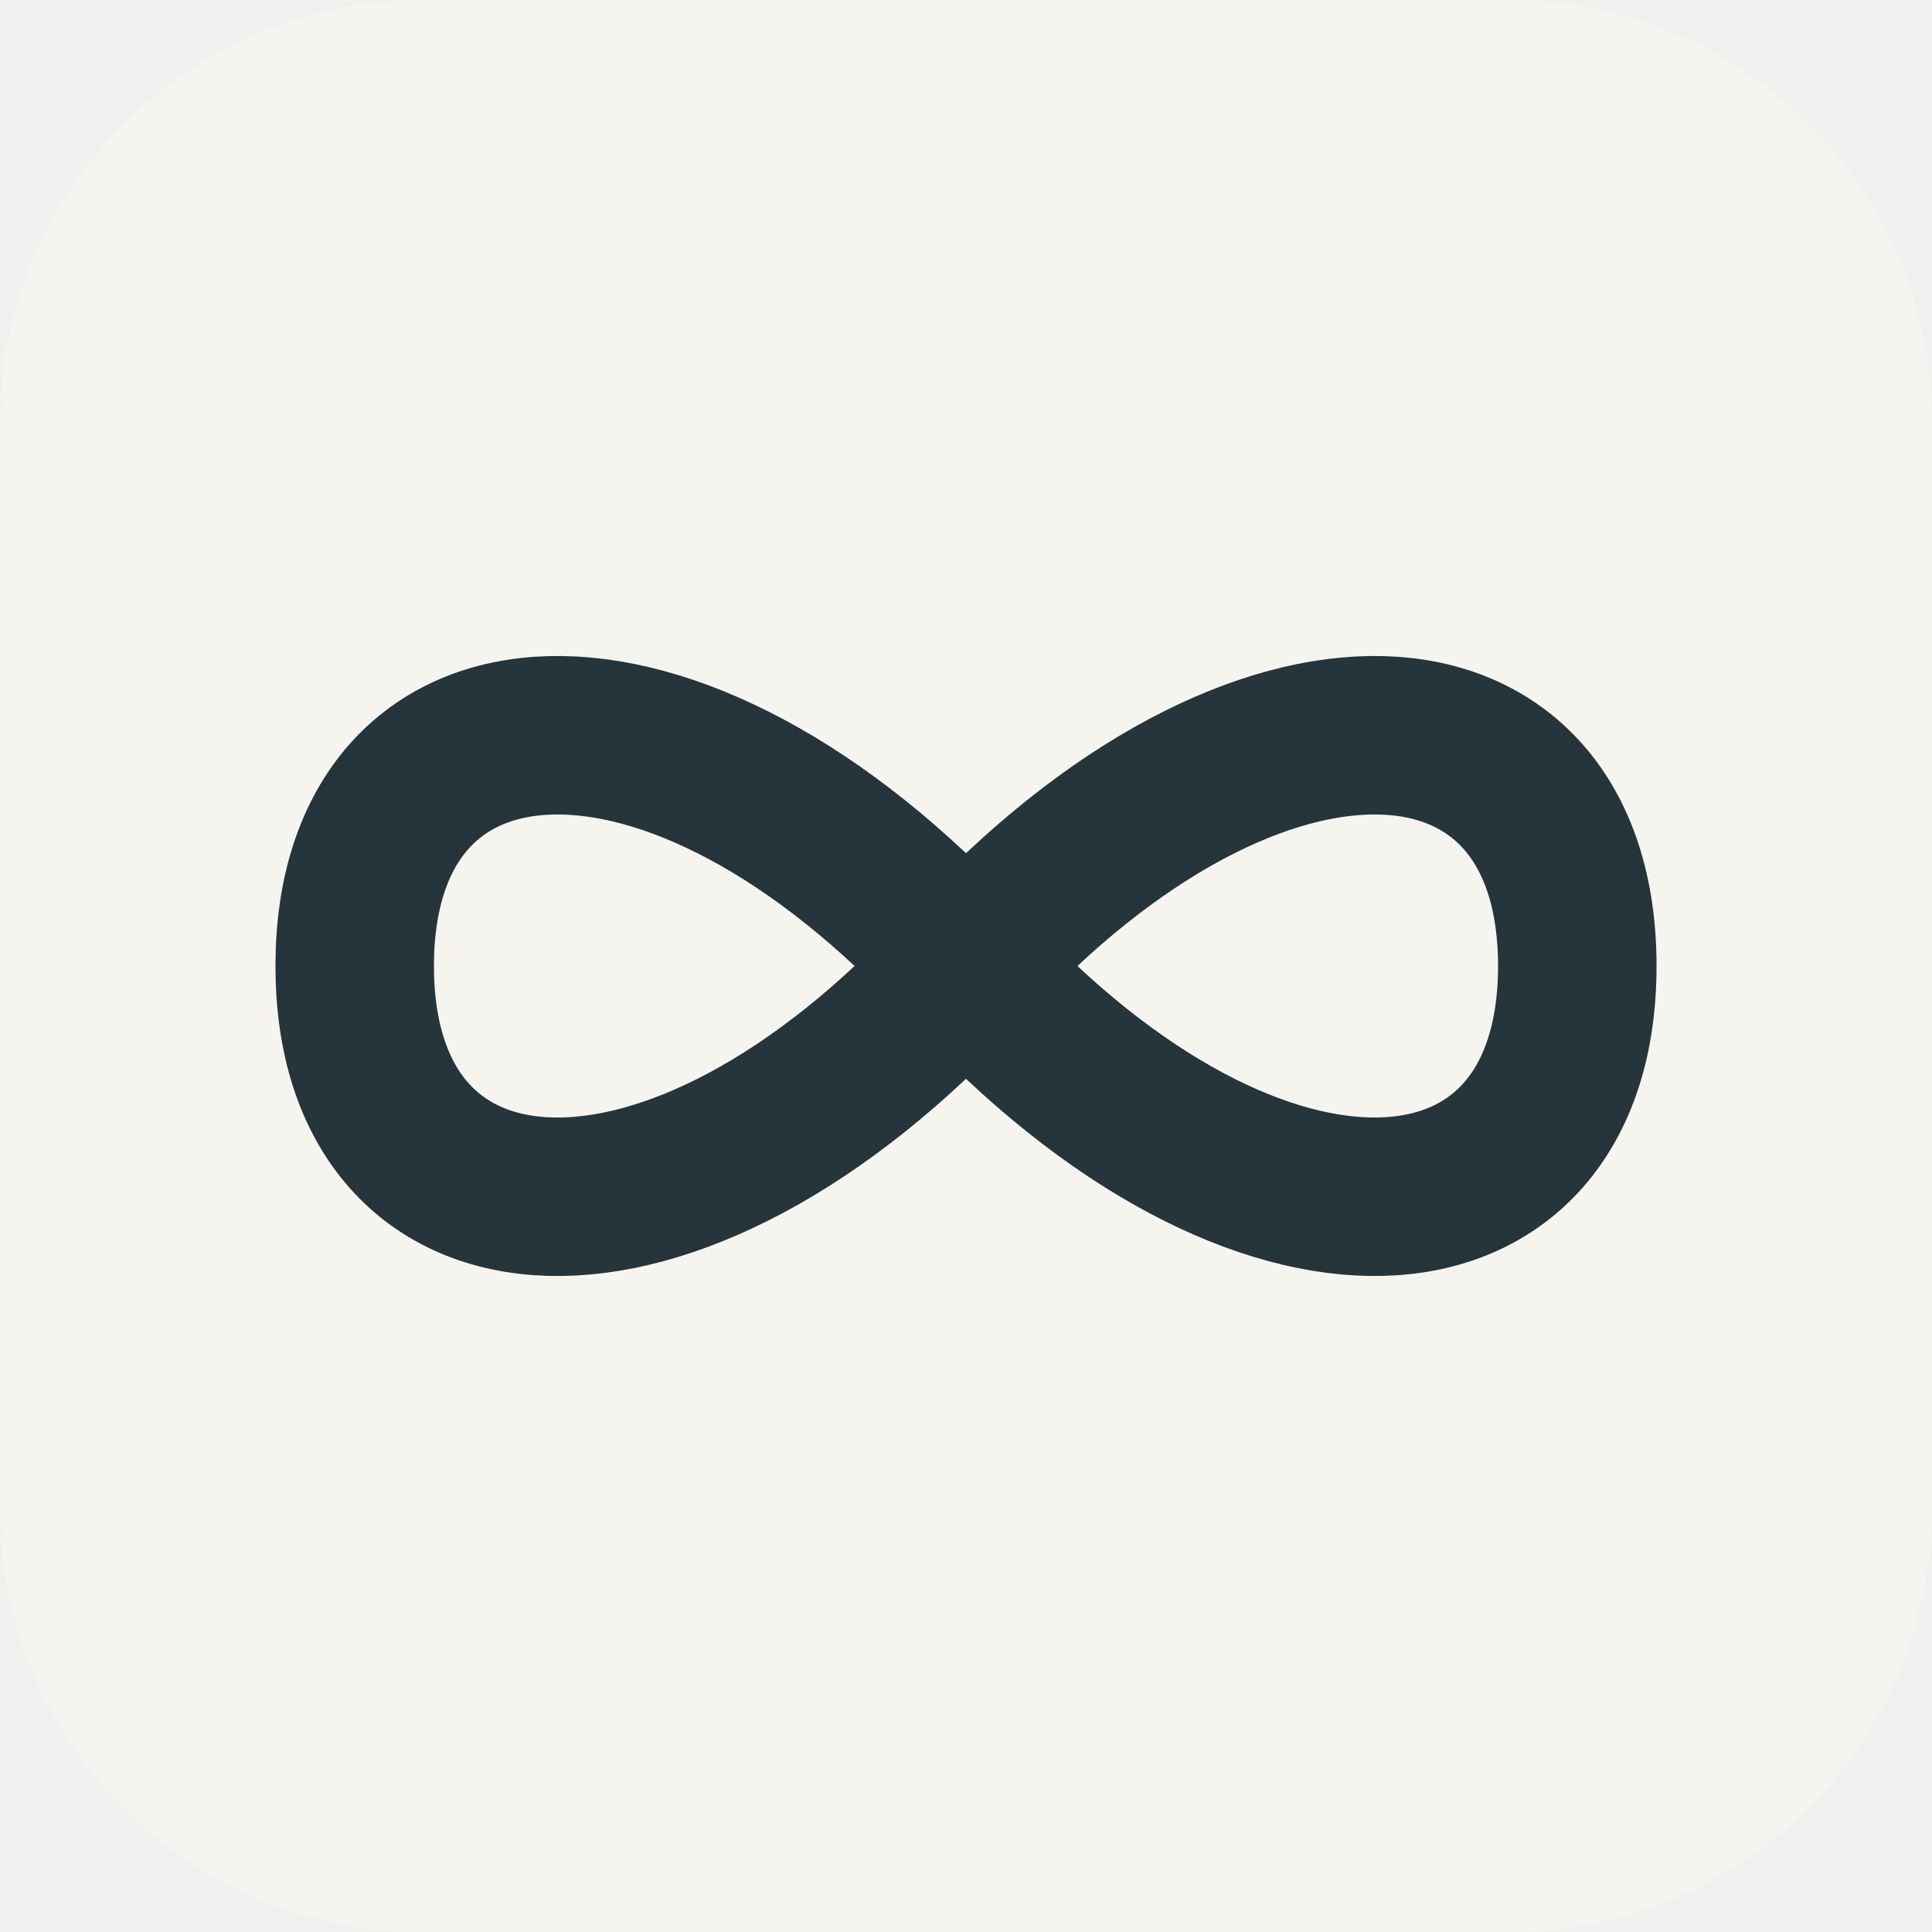
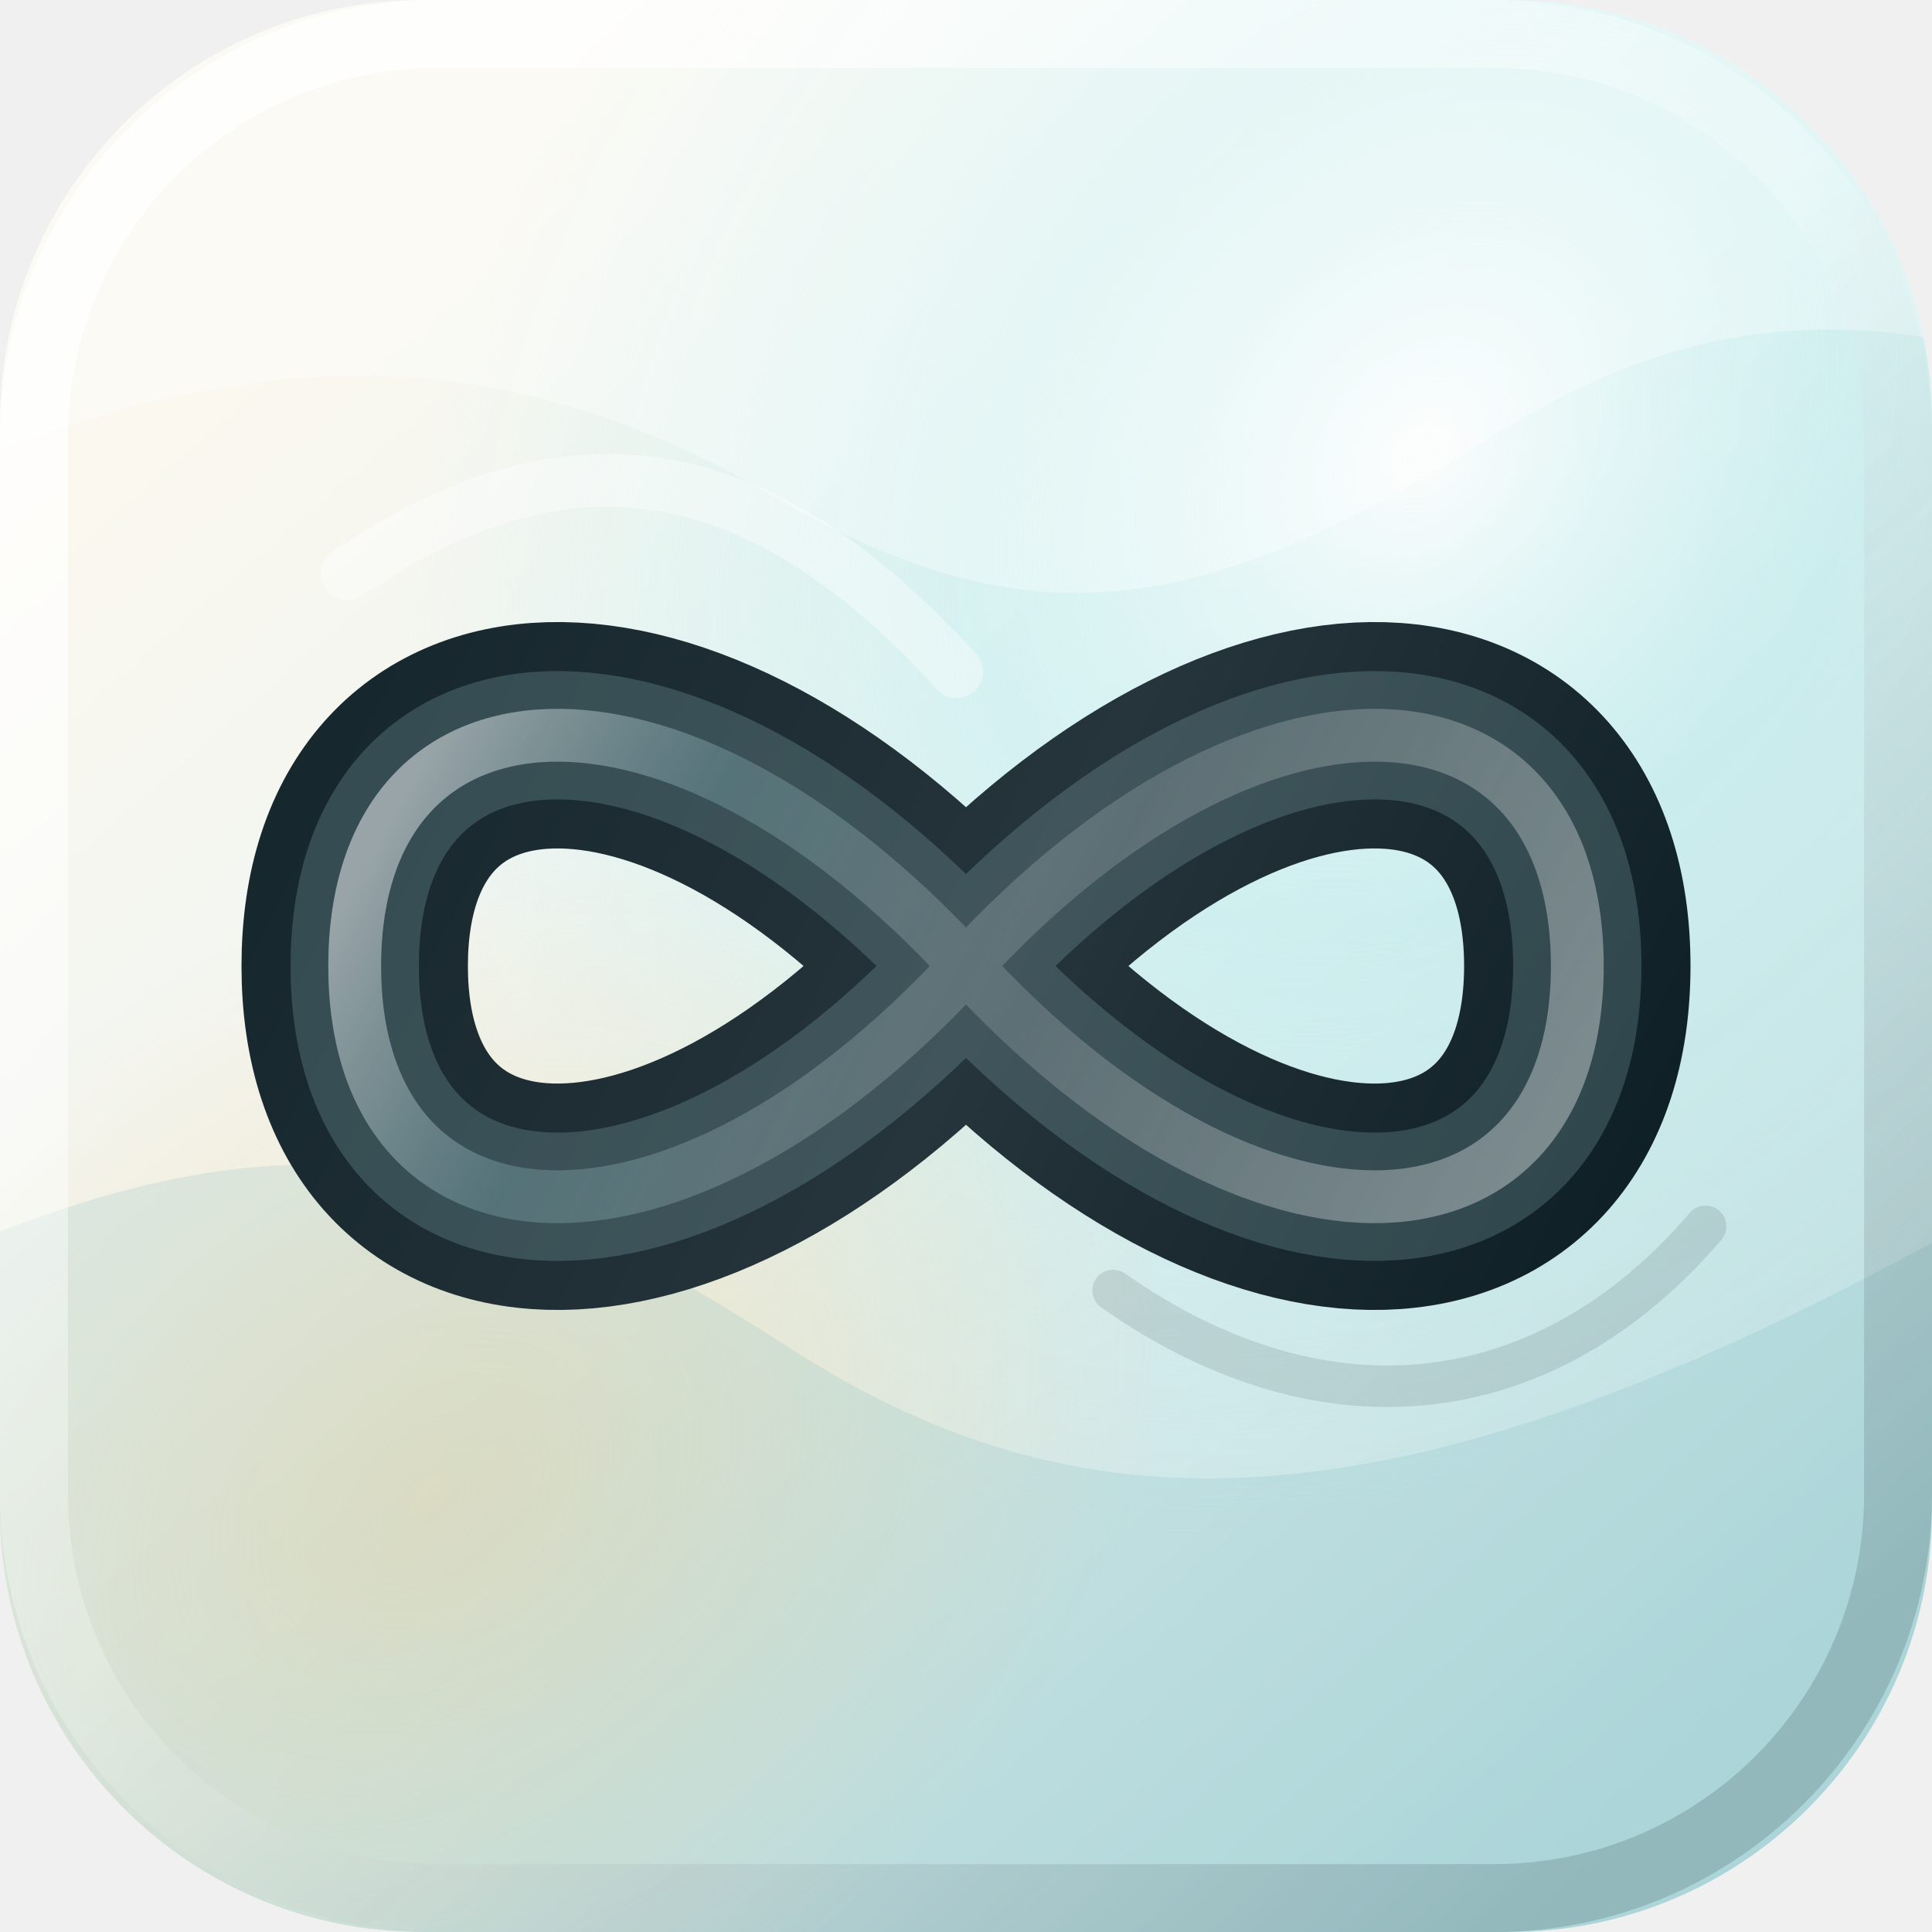
<svg xmlns="http://www.w3.org/2000/svg" viewBox="0 0 1024 1024" role="img" aria-label="ASR Pro logo">
-   <rect width="1024" height="1024" rx="224" fill="#f6f4ef" />
-   <path d="M 188 512        C 188 356 356 342 512 512        C 668 682 836 668 836 512        C 836 356 668 342 512 512        C 356 682 188 668 188 512" fill="none" stroke="#26343b" stroke-width="84" stroke-linecap="round" stroke-linejoin="round" />
+   <defs>
+     <linearGradient id="plate" x1="166" y1="116" x2="884" y2="944" gradientUnits="userSpaceOnUse">
+       <stop offset="0" stop-color="#fbf8ef" />
+       <stop offset="0.42" stop-color="#edf4f2" />
+       <stop offset="1" stop-color="#b9dde0" />
+     </linearGradient>
+     <radialGradient id="sky" cx="0" cy="0" r="1" gradientUnits="userSpaceOnUse" gradientTransform="translate(754 244) rotate(130) scale(616 488)">
+       <stop offset="0" stop-color="#ffffff" stop-opacity="0.82" />
+       <stop offset="0.44" stop-color="#b9eef0" stop-opacity="0.46" />
+       <stop offset="1" stop-color="#b9eef0" stop-opacity="0" />
+     </radialGradient>
+     <radialGradient id="warm" cx="0" cy="0" r="1" gradientUnits="userSpaceOnUse" gradientTransform="translate(232 792) rotate(-32) scale(414 312)">
+       <stop offset="0" stop-color="#ffd38e" stop-opacity="0.44" />
+       <stop offset="1" stop-color="#ffd38e" stop-opacity="0" />
+     </radialGradient>
+     <linearGradient id="ribbon" x1="194" y1="356" x2="832" y2="682" gradientUnits="userSpaceOnUse">
+       <stop offset="0" stop-color="#16272d" />
+       <stop offset="0.52" stop-color="#26343b" />
+       <stop offset="1" stop-color="#0f2026" />
+     </linearGradient>
+     <linearGradient id="ribbon-glass" x1="248" y1="360" x2="784" y2="656" gradientUnits="userSpaceOnUse">
+       <stop offset="0" stop-color="#ffffff" stop-opacity="0.68" />
+       <stop offset="0.24" stop-color="#92c2c6" stop-opacity="0.42" />
+       <stop offset="0.56" stop-color="#ffffff" stop-opacity="0.22" />
+       <stop offset="1" stop-color="#ffffff" stop-opacity="0.5" />
+     </linearGradient>
+     <linearGradient id="rim" x1="132" y1="88" x2="906" y2="936" gradientUnits="userSpaceOnUse">
+       <stop offset="0" stop-color="#ffffff" stop-opacity="0.78" />
+       <stop offset="0.5" stop-color="#ffffff" stop-opacity="0.18" />
+       <stop offset="1" stop-color="#0f2026" stop-opacity="0.16" />
+     </linearGradient>
+     <filter id="mark-shadow" x="80" y="260" width="864" height="520" color-interpolation-filters="sRGB">
+       <feDropShadow dx="0" dy="28" stdDeviation="28" flood-color="#0d2228" flood-opacity="0.24" />
+       <feDropShadow dx="0" dy="4" stdDeviation="6" flood-color="#ffffff" flood-opacity="0.22" />
+     </filter>
+     <clipPath id="icon-clip">
+       <rect width="1024" height="1024" rx="224" />
+     </clipPath>
+   </defs>
+   <g clip-path="url(#icon-clip)">
+     <rect width="1024" height="1024" rx="224" fill="url(#plate)" />
+     <rect width="1024" height="1024" rx="224" fill="url(#sky)" />
+     <rect width="1024" height="1024" rx="224" fill="url(#warm)" />
+     <path d="M-18 660C170 582 267 617 421 716C576 815 745 817 1054 642V1080H-18Z" fill="#5daab1" opacity="0.16" />
+     <path d="M-24 248C142 178 275 184 408 262C546 343 637 328 793 230C878 177 955 163 1048 184V0H-24Z" fill="#ffffff" opacity="0.33" />
+     <path d="M 188 512          C 188 356 356 342 512 512          C 668 682 836 668 836 512          C 836 356 668 342 512 512          C 356 682 188 668 188 512" fill="none" stroke="url(#ribbon)" stroke-width="120" stroke-linecap="round" stroke-linejoin="round" />
+     <path d="M 188 512          C 188 356 356 342 512 512          C 668 682 836 668 836 512          C 836 356 668 342 512 512          C 356 682 188 668 188 512" fill="none" stroke="#92c2c6" stroke-width="68" stroke-linecap="round" stroke-linejoin="round" opacity="0.24" />
+     <path d="M 188 512          C 188 356 356 342 512 512          C 668 682 836 668 836 512          C 836 356 668 342 512 512          C 356 682 188 668 188 512" fill="none" stroke="url(#ribbon-glass)" stroke-width="28" stroke-linecap="round" stroke-linejoin="round" opacity="0.72" />
+     <path d="M184 304C302 224 402 241 507 356" fill="none" stroke="#ffffff" stroke-width="28" stroke-linecap="round" opacity="0.38" />
+     <path d="M590 684C704 764 821 747 904 650" fill="none" stroke="#0f2026" stroke-width="22" stroke-linecap="round" opacity="0.12" />
+     <rect x="18" y="18" width="988" height="988" rx="214" fill="none" stroke="url(#rim)" stroke-width="36" />
+   </g>
</svg>
